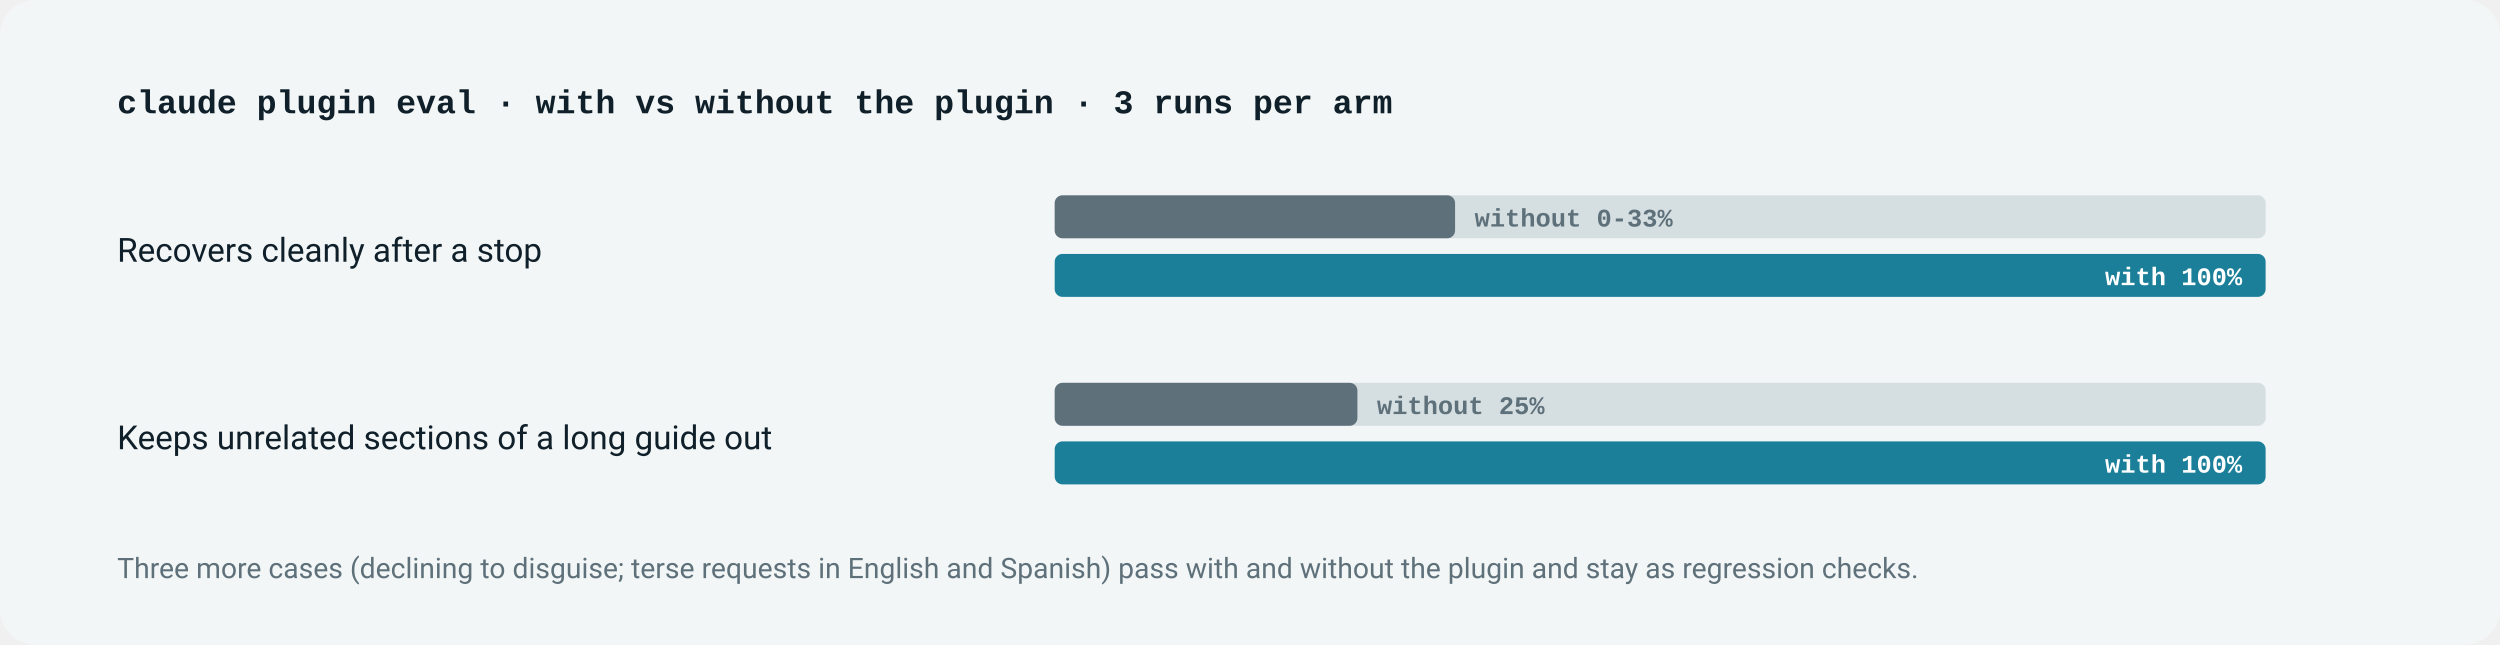
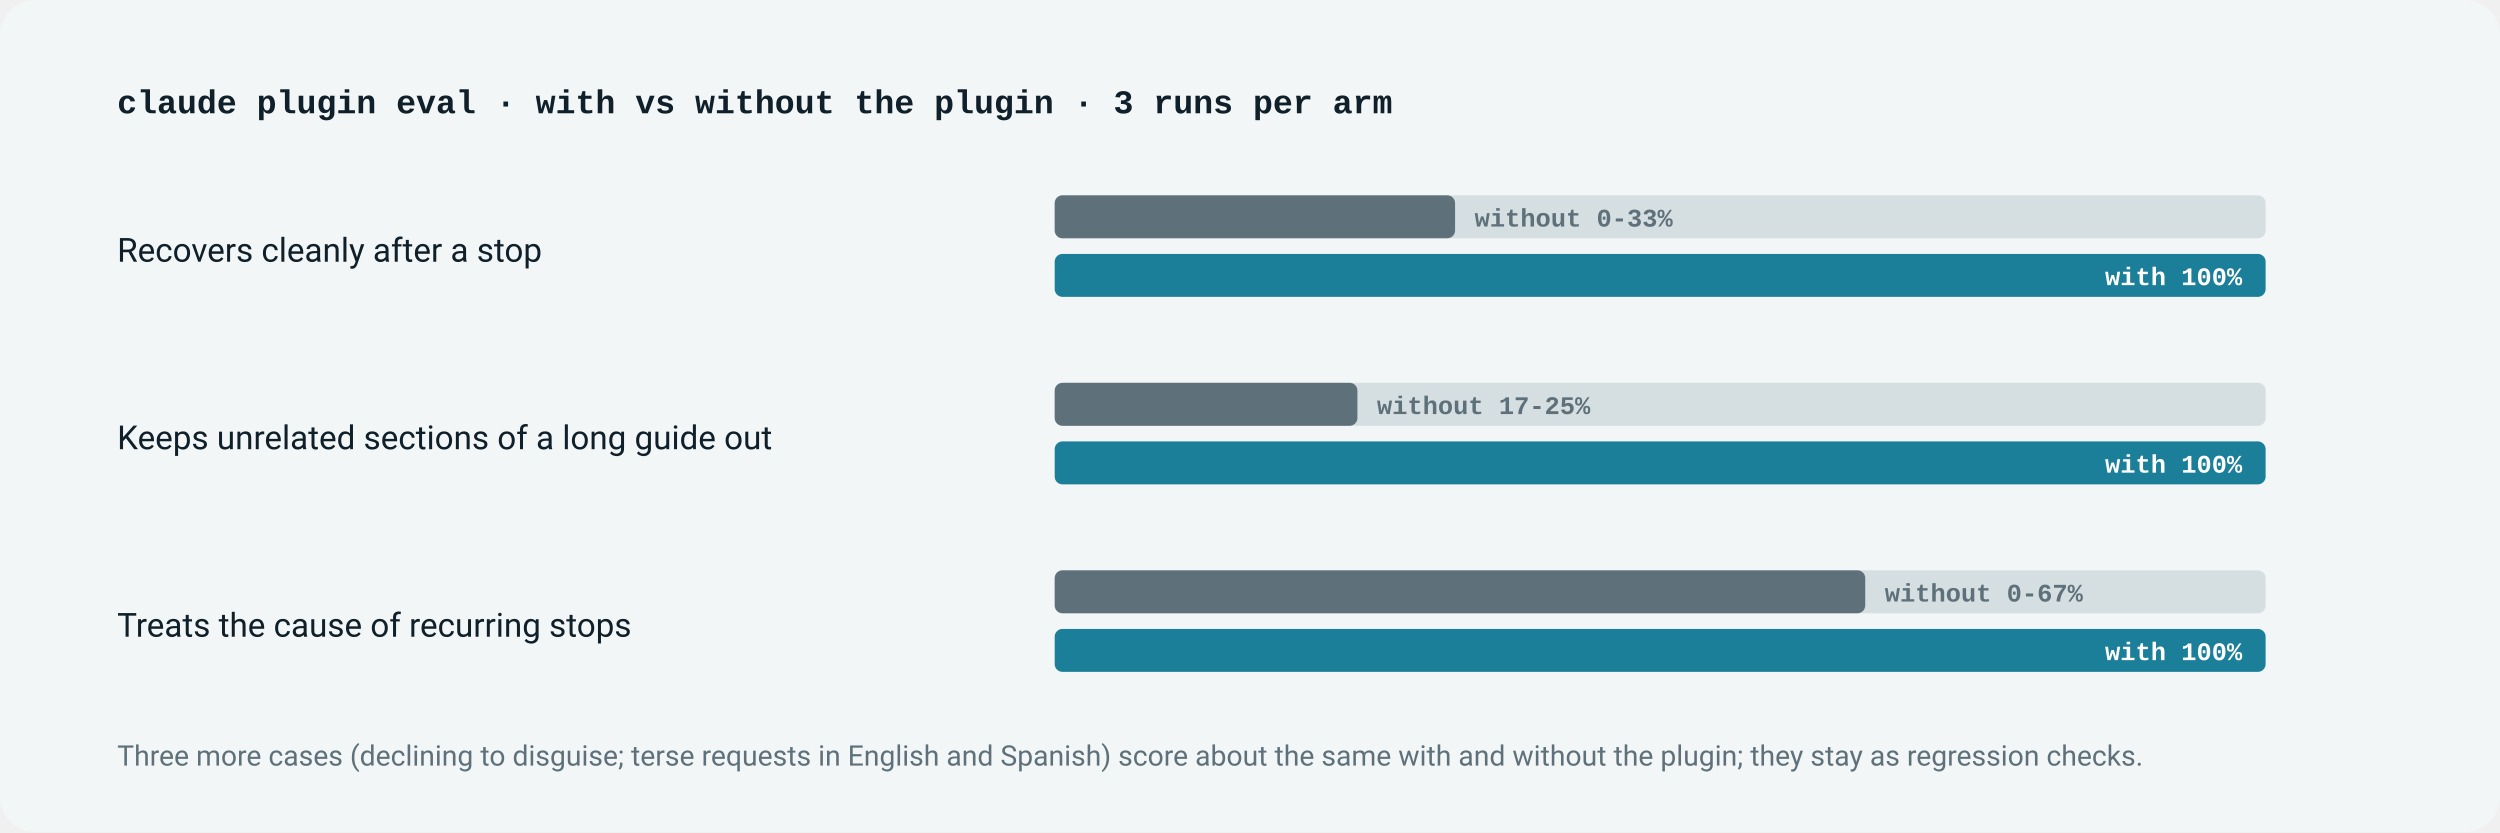
- <svg xmlns="http://www.w3.org/2000/svg" width="1280" height="330" viewBox="0 0 1280 330" role="img" aria-label="Eval results, 3 runs per arm. Recovers cleanly after a stop: without the plugin 0 to 33 percent, with it 100 percent. Keeps unrelated sections of a long guide out of the conversation: without 25 percent, with 100 percent.">
+ <svg xmlns="http://www.w3.org/2000/svg" width="1280" height="426" viewBox="0 0 1280 426" role="img" aria-label="Eval results, 3 runs per arm. Recovers cleanly after a stop: without the plugin 0 to 33 percent, with it 100 percent. Keeps unrelated sections of a long guide out of the conversation: without 17 to 25 percent, with 100 percent. Treats the cause of recurring stops: without 0 to 67 percent, with 100 percent.">
  <defs>
    <pattern id="h" width="8" height="8" patternUnits="userSpaceOnUse" patternTransform="rotate(45)">
      <rect width="8" height="8" fill="#FBEFD9" />
      <line x1="0" y1="0" x2="0" y2="8" stroke="#B87517" stroke-width="3" opacity=".5" />
    </pattern>
  </defs>
-   <rect width="1280" height="330" rx="18" fill="#F3F6F6" />
+   <rect width="1280" height="426" rx="18" fill="#F3F6F6" />
  <text x="60" y="58" font-family="ui-monospace,SFMono-Regular,Menlo,Consolas,'Liberation Mono',monospace" font-size="17" font-weight="700" fill="#10202A" text-anchor="start">claude plugin eval  ·  with vs without the plugin  ·  3 runs per arm</text>
  <text x="60" y="134" font-family="system-ui,-apple-system,'Segoe UI',Roboto,Helvetica,Arial,sans-serif" font-size="17" font-weight="400" fill="#10202A" text-anchor="start">Recovers cleanly after a stop</text>
  <rect x="540" y="100" width="620" height="22" rx="4" fill="#D5DEE0" />
  <rect x="540" y="100" width="205" height="22" rx="4" fill="#5E717B" />
  <text x="755" y="116" font-family="ui-monospace,SFMono-Regular,Menlo,Consolas,'Liberation Mono',monospace" font-size="13" font-weight="600" fill="#5E717B" text-anchor="start">without  0-33%</text>
  <rect x="540" y="130" width="620" height="22" rx="4" fill="#1B7F99" />
  <text x="1148" y="146" font-family="ui-monospace,SFMono-Regular,Menlo,Consolas,'Liberation Mono',monospace" font-size="13" font-weight="700" fill="#FFFFFF" text-anchor="end">with  100%</text>
  <text x="60" y="230" font-family="system-ui,-apple-system,'Segoe UI',Roboto,Helvetica,Arial,sans-serif" font-size="17" font-weight="400" fill="#10202A" text-anchor="start">Keeps unrelated sections of a long guide out</text>
  <rect x="540" y="196" width="620" height="22" rx="4" fill="#D5DEE0" />
  <rect x="540" y="196" width="155" height="22" rx="4" fill="#5E717B" />
-   <text x="705" y="212" font-family="ui-monospace,SFMono-Regular,Menlo,Consolas,'Liberation Mono',monospace" font-size="13" font-weight="600" fill="#5E717B" text-anchor="start">without  25%</text>
+   <text x="705" y="212" font-family="ui-monospace,SFMono-Regular,Menlo,Consolas,'Liberation Mono',monospace" font-size="13" font-weight="600" fill="#5E717B" text-anchor="start">without  17-25%</text>
  <rect x="540" y="226" width="620" height="22" rx="4" fill="#1B7F99" />
  <text x="1148" y="242" font-family="ui-monospace,SFMono-Regular,Menlo,Consolas,'Liberation Mono',monospace" font-size="13" font-weight="700" fill="#FFFFFF" text-anchor="end">with  100%</text>
-   <text x="60" y="296" font-family="system-ui,-apple-system,'Segoe UI',Roboto,Helvetica,Arial,sans-serif" font-size="14.5" font-weight="400" fill="#5E717B" text-anchor="start">Three more cases (declining to disguise; terse requests in English and Spanish) pass with and without the plugin and stay as regression checks.</text>
+   <text x="60" y="326" font-family="system-ui,-apple-system,'Segoe UI',Roboto,Helvetica,Arial,sans-serif" font-size="17" font-weight="400" fill="#10202A" text-anchor="start">Treats the cause of recurring stops</text>
+   <rect x="540" y="292" width="620" height="22" rx="4" fill="#D5DEE0" />
+   <rect x="540" y="292" width="415" height="22" rx="4" fill="#5E717B" />
+   <text x="965" y="308" font-family="ui-monospace,SFMono-Regular,Menlo,Consolas,'Liberation Mono',monospace" font-size="13" font-weight="600" fill="#5E717B" text-anchor="start">without  0-67%</text>
+   <rect x="540" y="322" width="620" height="22" rx="4" fill="#1B7F99" />
+   <text x="1148" y="338" font-family="ui-monospace,SFMono-Regular,Menlo,Consolas,'Liberation Mono',monospace" font-size="13" font-weight="700" fill="#FFFFFF" text-anchor="end">with  100%</text>
+   <text x="60" y="392" font-family="system-ui,-apple-system,'Segoe UI',Roboto,Helvetica,Arial,sans-serif" font-size="14.5" font-weight="400" fill="#5E717B" text-anchor="start">Three more cases (declining to disguise; terse requests in English and Spanish) score about the same with and without the plugin; they stay as regression checks.</text>
</svg>
